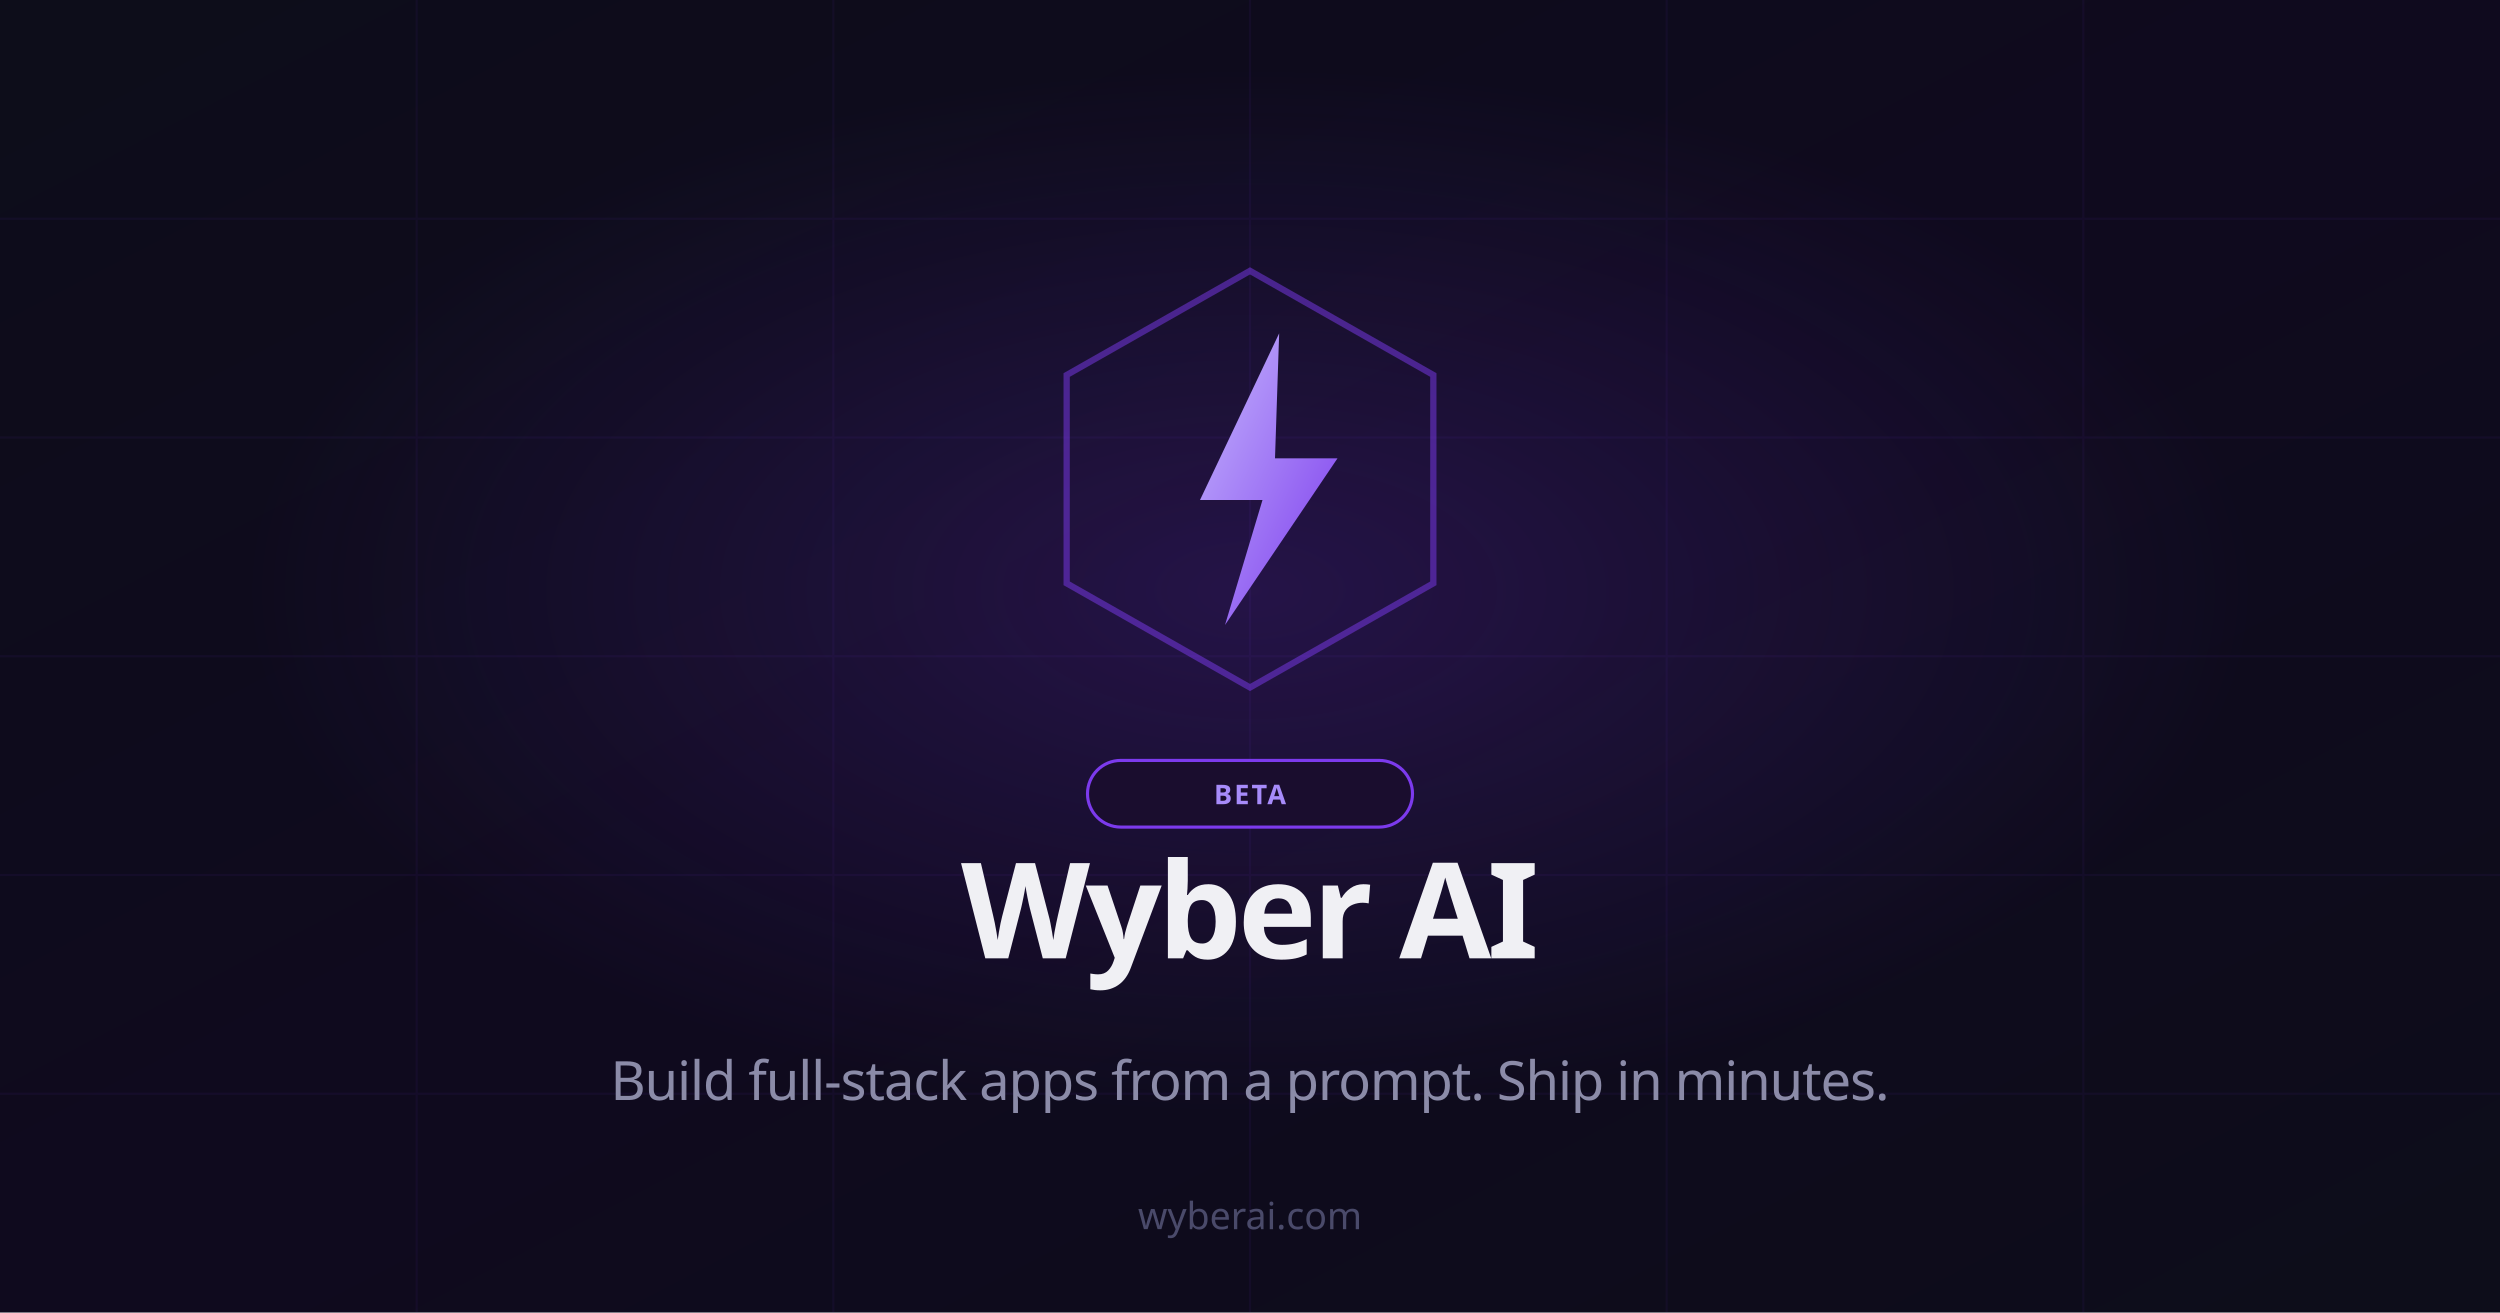
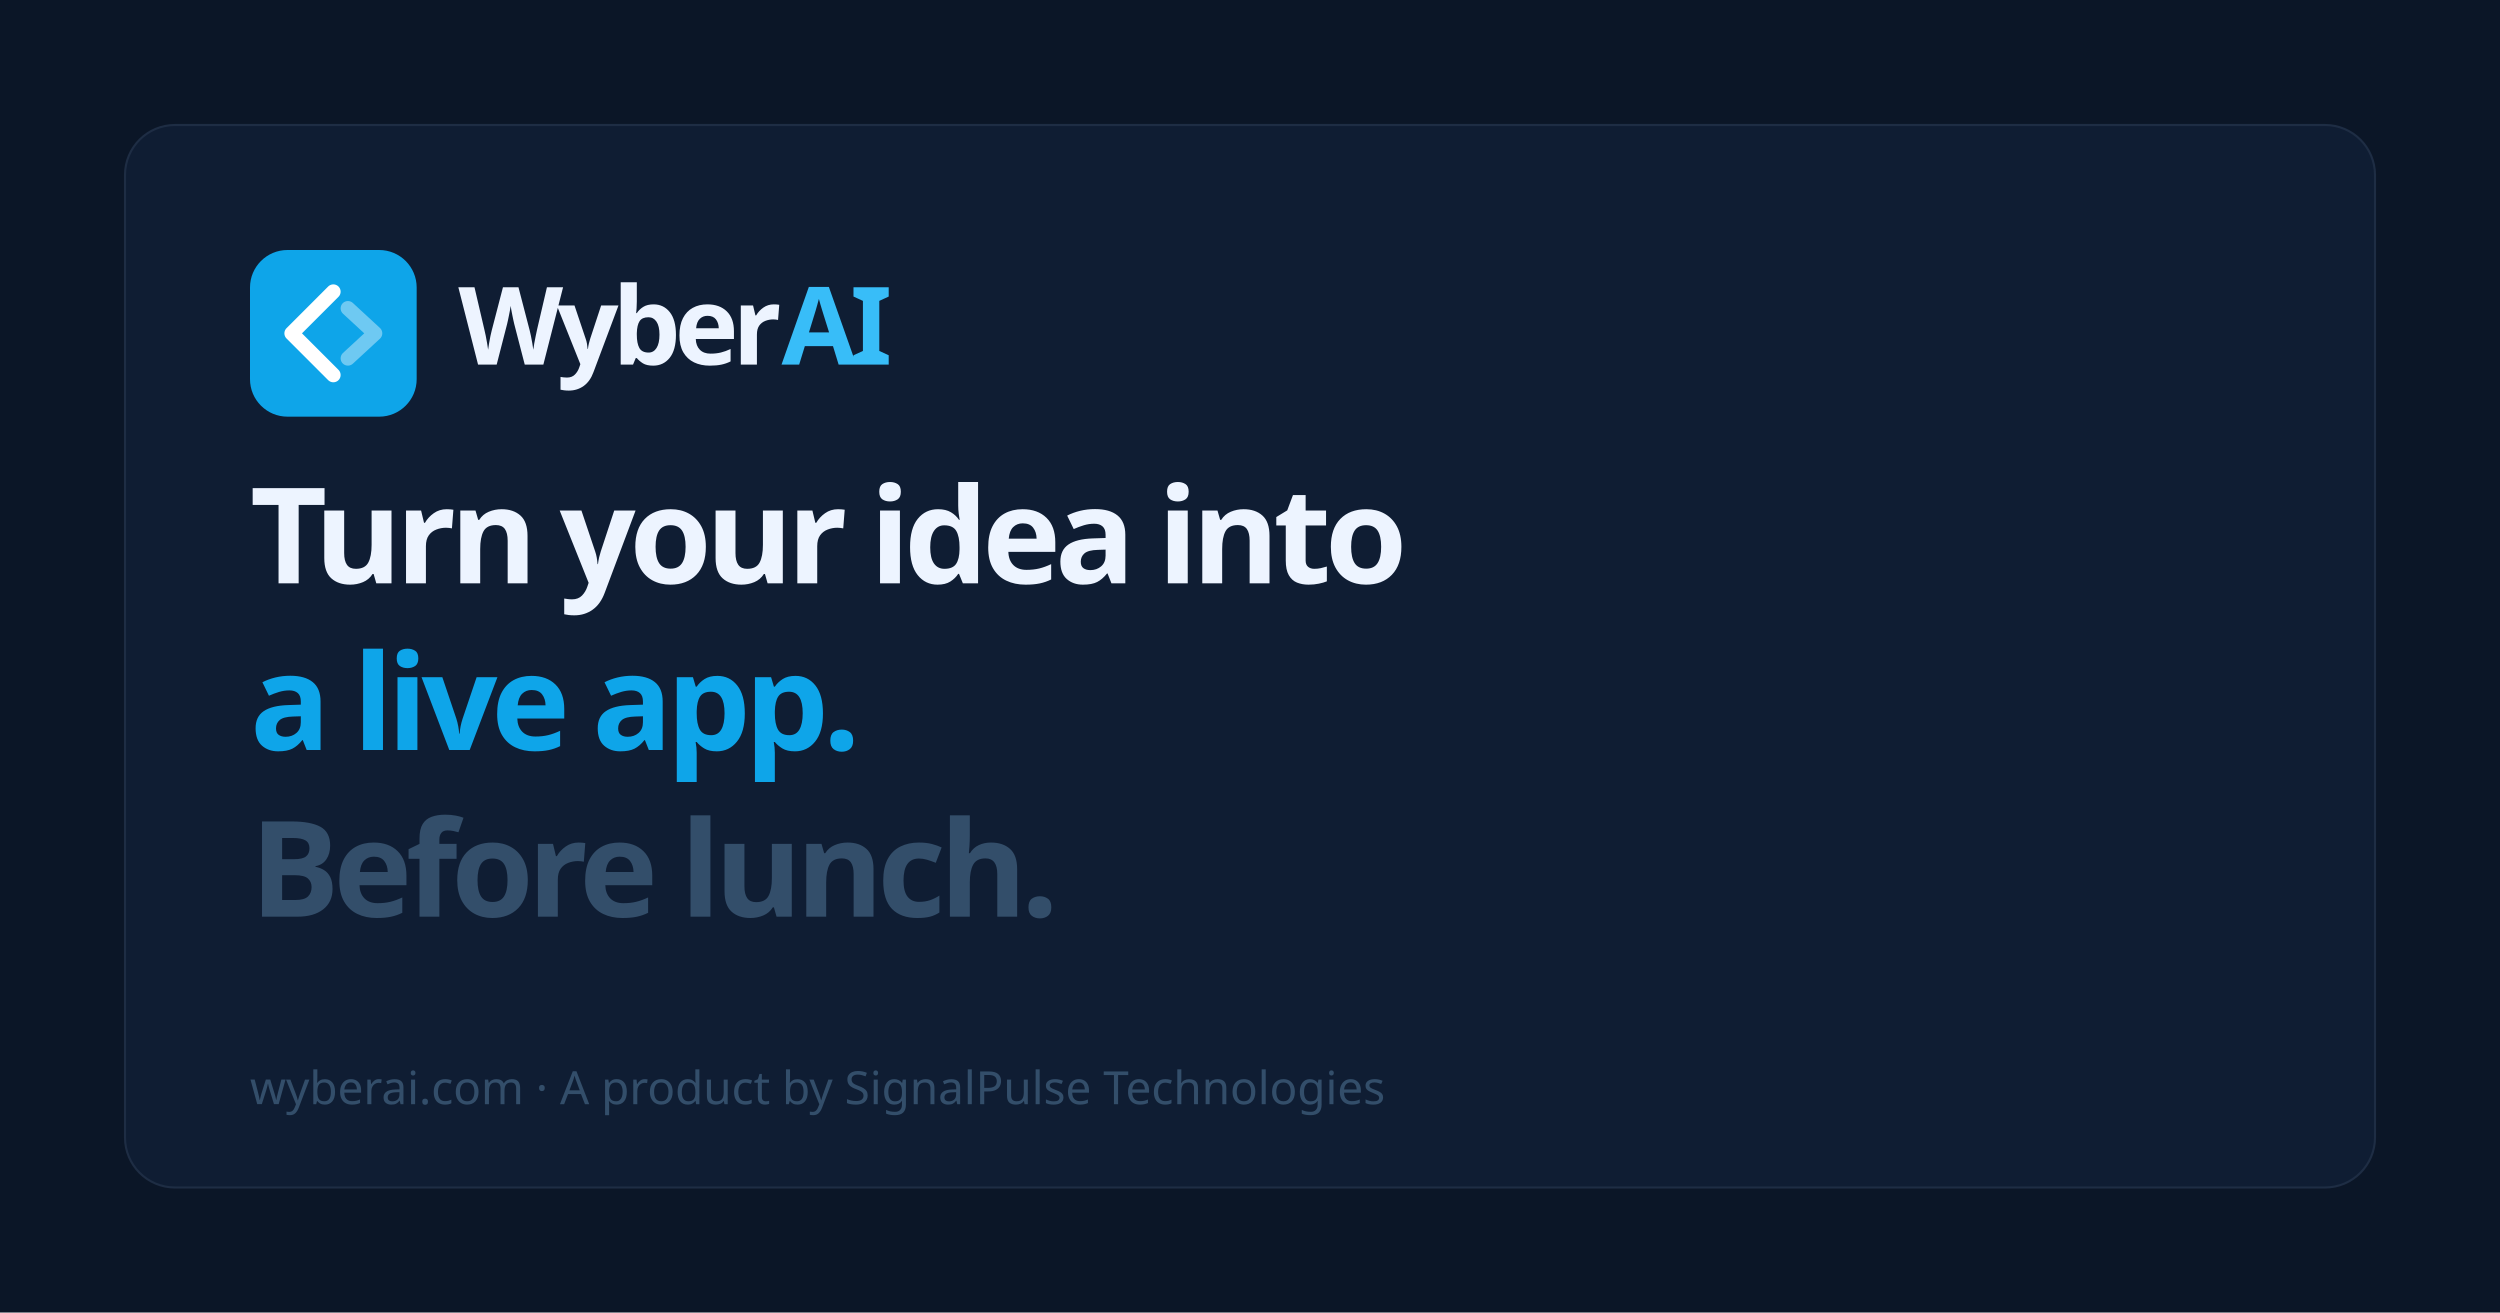
<svg xmlns="http://www.w3.org/2000/svg" width="1200" height="630" viewBox="0 0 1200 630" fill="none">
-   <defs>
-     <linearGradient id="bg" x1="0%" y1="0%" x2="100%" y2="100%">
-       <stop offset="0%" stop-color="#0D0D1A" />
-       <stop offset="50%" stop-color="#0F0A1E" />
-       <stop offset="100%" stop-color="#0D0D1A" />
-     </linearGradient>
-     <linearGradient id="bolt" x1="0%" y1="0%" x2="100%" y2="100%">
-       <stop offset="0%" stop-color="#C4B5FD" />
-       <stop offset="100%" stop-color="#7C3AED" />
-     </linearGradient>
-     <radialGradient id="glow" cx="50%" cy="45%" r="40%">
-       <stop offset="0%" stop-color="#7C3AED" stop-opacity="0.2" />
-       <stop offset="100%" stop-color="#7C3AED" stop-opacity="0" />
-     </radialGradient>
-   </defs>
-   <rect width="1200" height="630" fill="url(#bg)" />
-   <rect width="1200" height="630" fill="url(#glow)" />
-   <g opacity="0.06" stroke="#7C3AED" stroke-width="1">
-     <line x1="0" y1="105" x2="1200" y2="105" />
-     <line x1="0" y1="210" x2="1200" y2="210" />
-     <line x1="0" y1="315" x2="1200" y2="315" />
-     <line x1="0" y1="420" x2="1200" y2="420" />
-     <line x1="0" y1="525" x2="1200" y2="525" />
-     <line x1="200" y1="0" x2="200" y2="630" />
-     <line x1="400" y1="0" x2="400" y2="630" />
-     <line x1="600" y1="0" x2="600" y2="630" />
-     <line x1="800" y1="0" x2="800" y2="630" />
-     <line x1="1000" y1="0" x2="1000" y2="630" />
-   </g>
-   <g transform="translate(480, 130)">
-     <path d="M120 0 L208 50 L208 150 L120 200 L32 150 L32 50 Z" stroke="#7C3AED" stroke-width="3" fill="none" opacity="0.5" />
-     <path d="M134 30 L96 110 L126 110 L108 170 L162 90 L132 90 Z" fill="url(#bolt)" />
-   </g>
-   <rect x="522" y="365" width="156" height="32" rx="16" fill="#1A0D2E" stroke="#7C3AED" stroke-width="1.5" />
-   <text x="600" y="386" text-anchor="middle" font-family="system-ui" font-size="13" font-weight="600" fill="#A78BFA" letter-spacing="1">BETA</text>
-   <text x="600" y="460" text-anchor="middle" font-family="system-ui" font-size="64" font-weight="700" fill="#F0F0F4" letter-spacing="-2">Wyber AI</text>
-   <text x="600" y="528" text-anchor="middle" font-family="system-ui" font-size="26" font-weight="400" fill="#8B8BA8" letter-spacing="-0.5">Build full-stack apps from a prompt. Ship in minutes.</text>
-   <text x="600" y="590" text-anchor="middle" font-family="system-ui" font-size="18" fill="#4A4A6A">wyberai.com</text>
+   <rect width="1200" height="630" fill="#0B1627" />
+   <rect x="60" y="60" width="1080" height="510" rx="24" fill="#0F1D33" stroke="#1E2D44" stroke-width="1" />
+   <rect x="120" y="120" width="80" height="80" rx="18" fill="#0EA5E9" />
+   <path d="M160 140L140 160L160 180" stroke="white" stroke-width="7" stroke-linecap="round" stroke-linejoin="round" />
+   <path d="M167 148L180 160L167 172" stroke="white" stroke-width="7" stroke-linecap="round" stroke-linejoin="round" opacity="0.4" />
+   <text x="220" y="175" font-family="system-ui, sans-serif" font-size="52" font-weight="700" letter-spacing="-3" fill="#EDF4FF">Wyber<tspan fill="#38BDF8">AI</tspan>
+   </text>
+   <text x="120" y="280" font-family="system-ui, sans-serif" font-size="64" font-weight="800" letter-spacing="-3" fill="#EDF4FF">Turn your idea into</text>
+   <text x="120" y="360" font-family="system-ui, sans-serif" font-size="64" font-weight="800" letter-spacing="-3" fill="#0EA5E9">a live app.</text>
+   <text x="120" y="440" font-family="system-ui, sans-serif" font-size="64" font-weight="800" letter-spacing="-3" fill="#334E6A">Before lunch.</text>
+   <text x="120" y="530" font-family="system-ui, sans-serif" font-size="22" fill="#334E6A">wyberai.com · A product by SignalPulse Technologies</text>
</svg>
